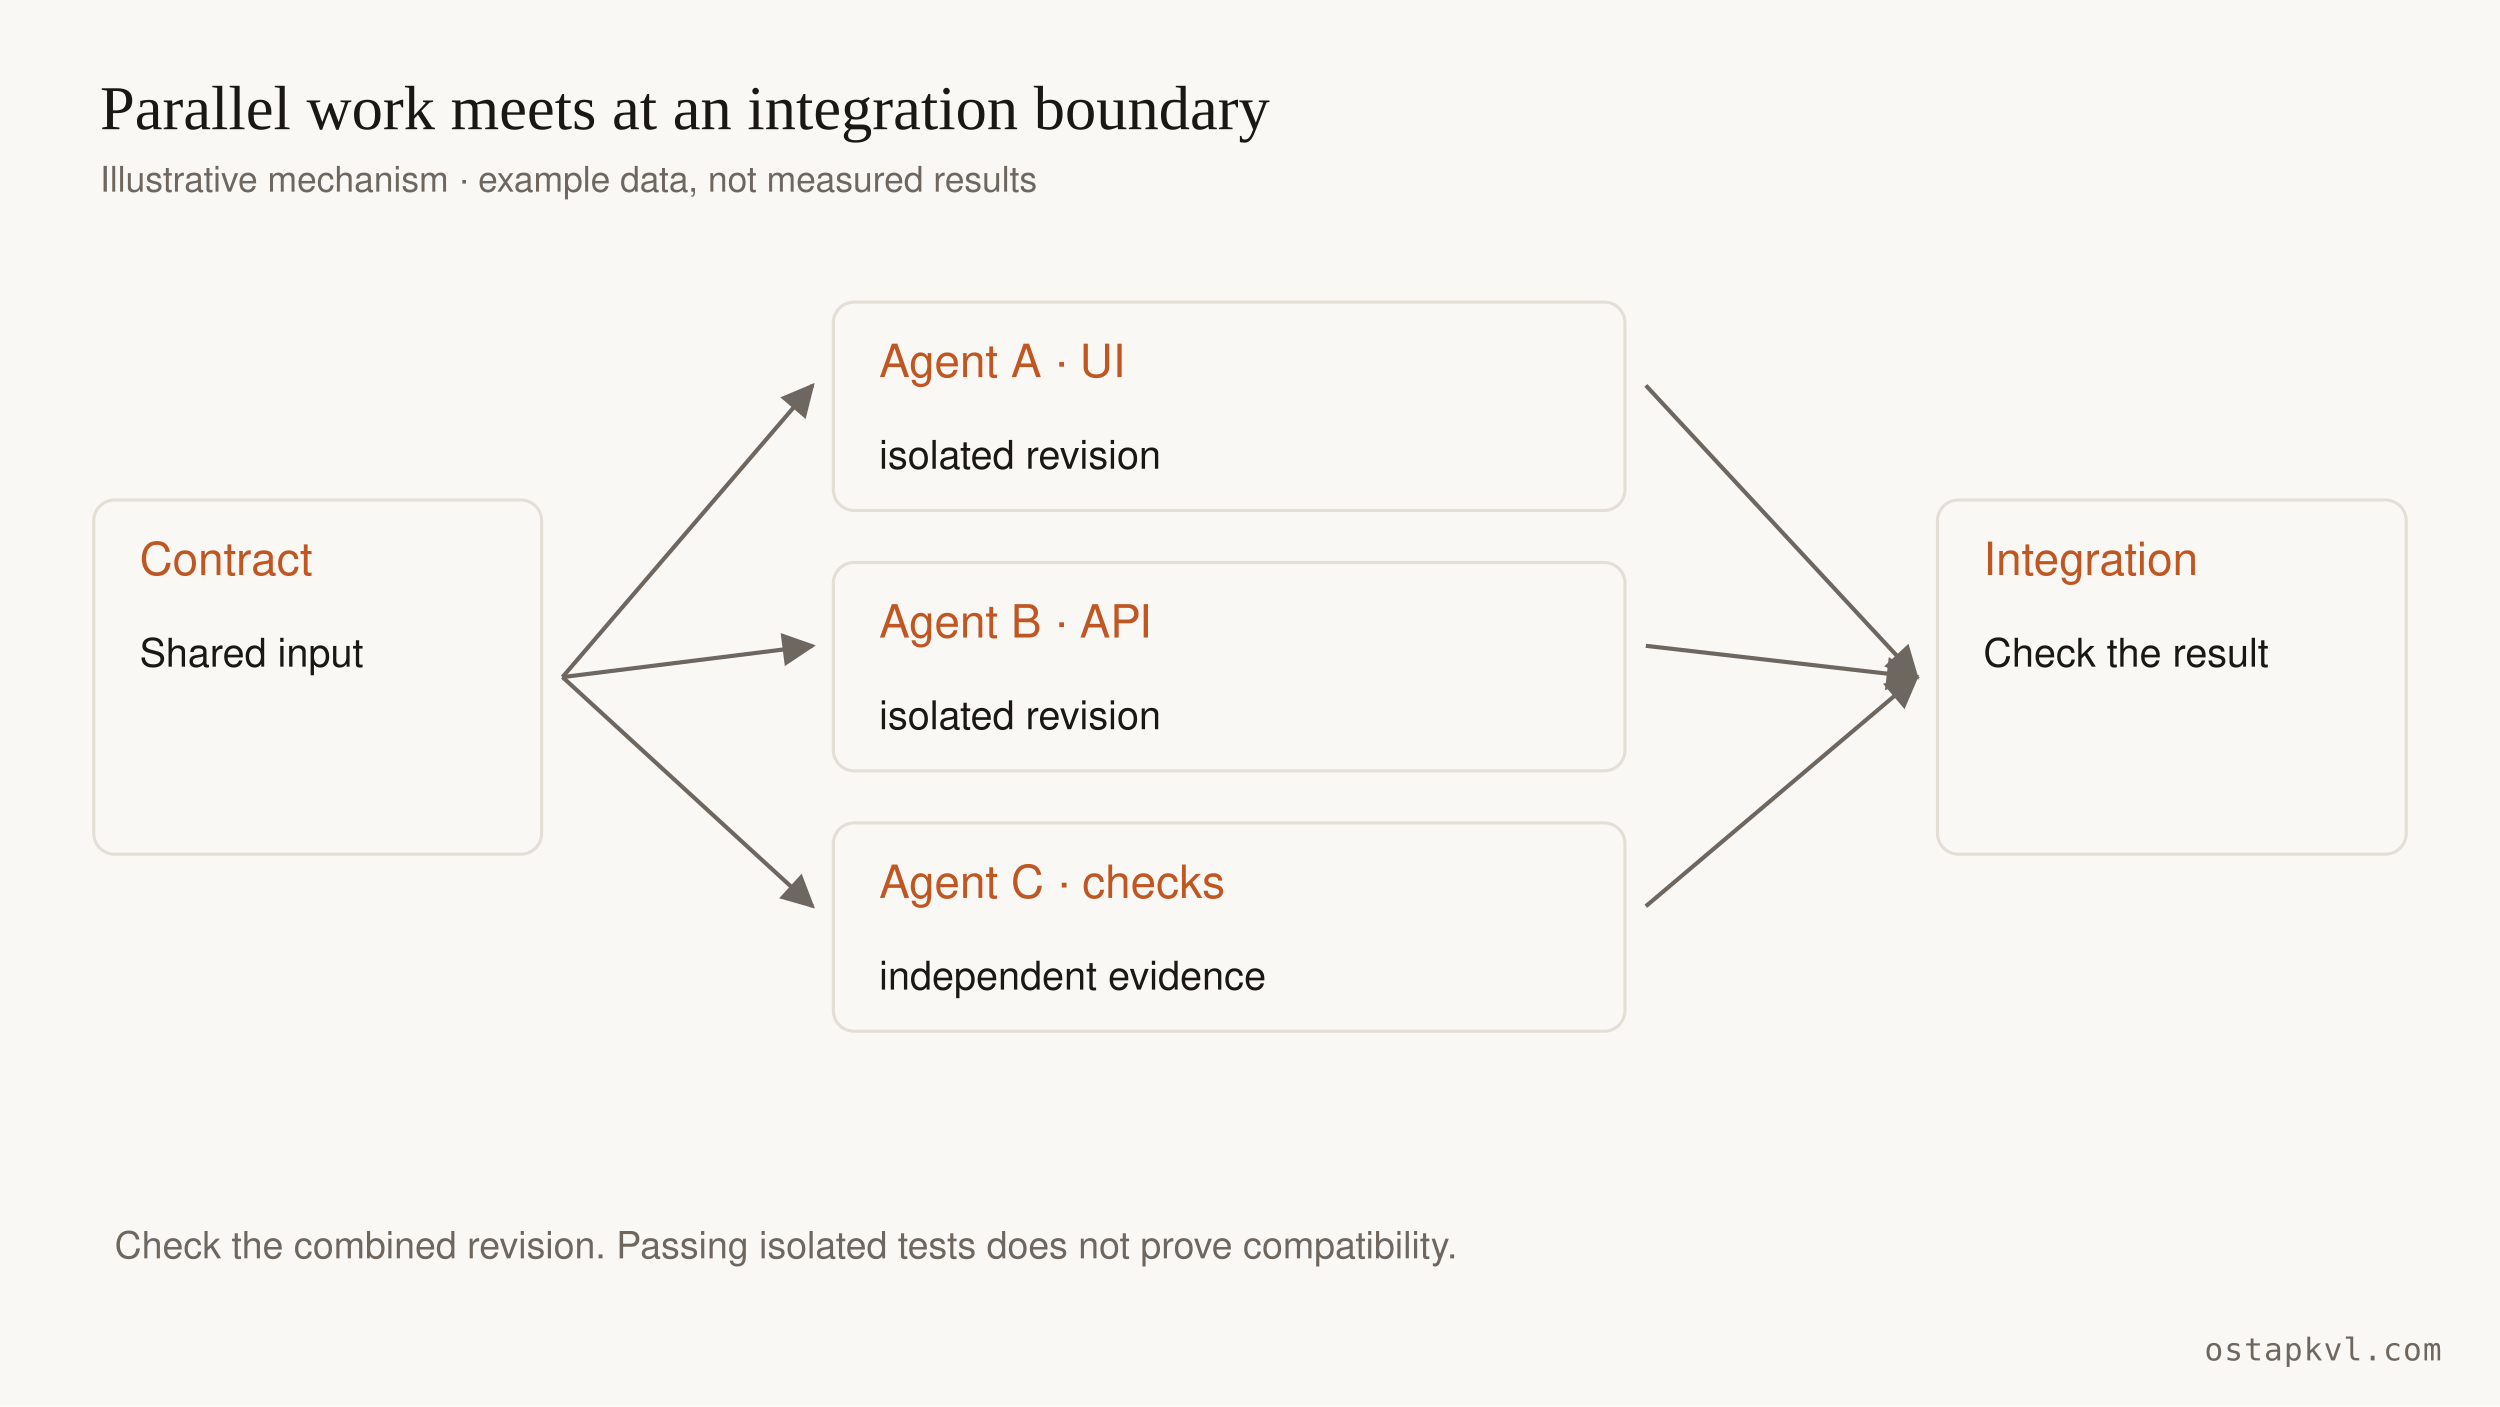
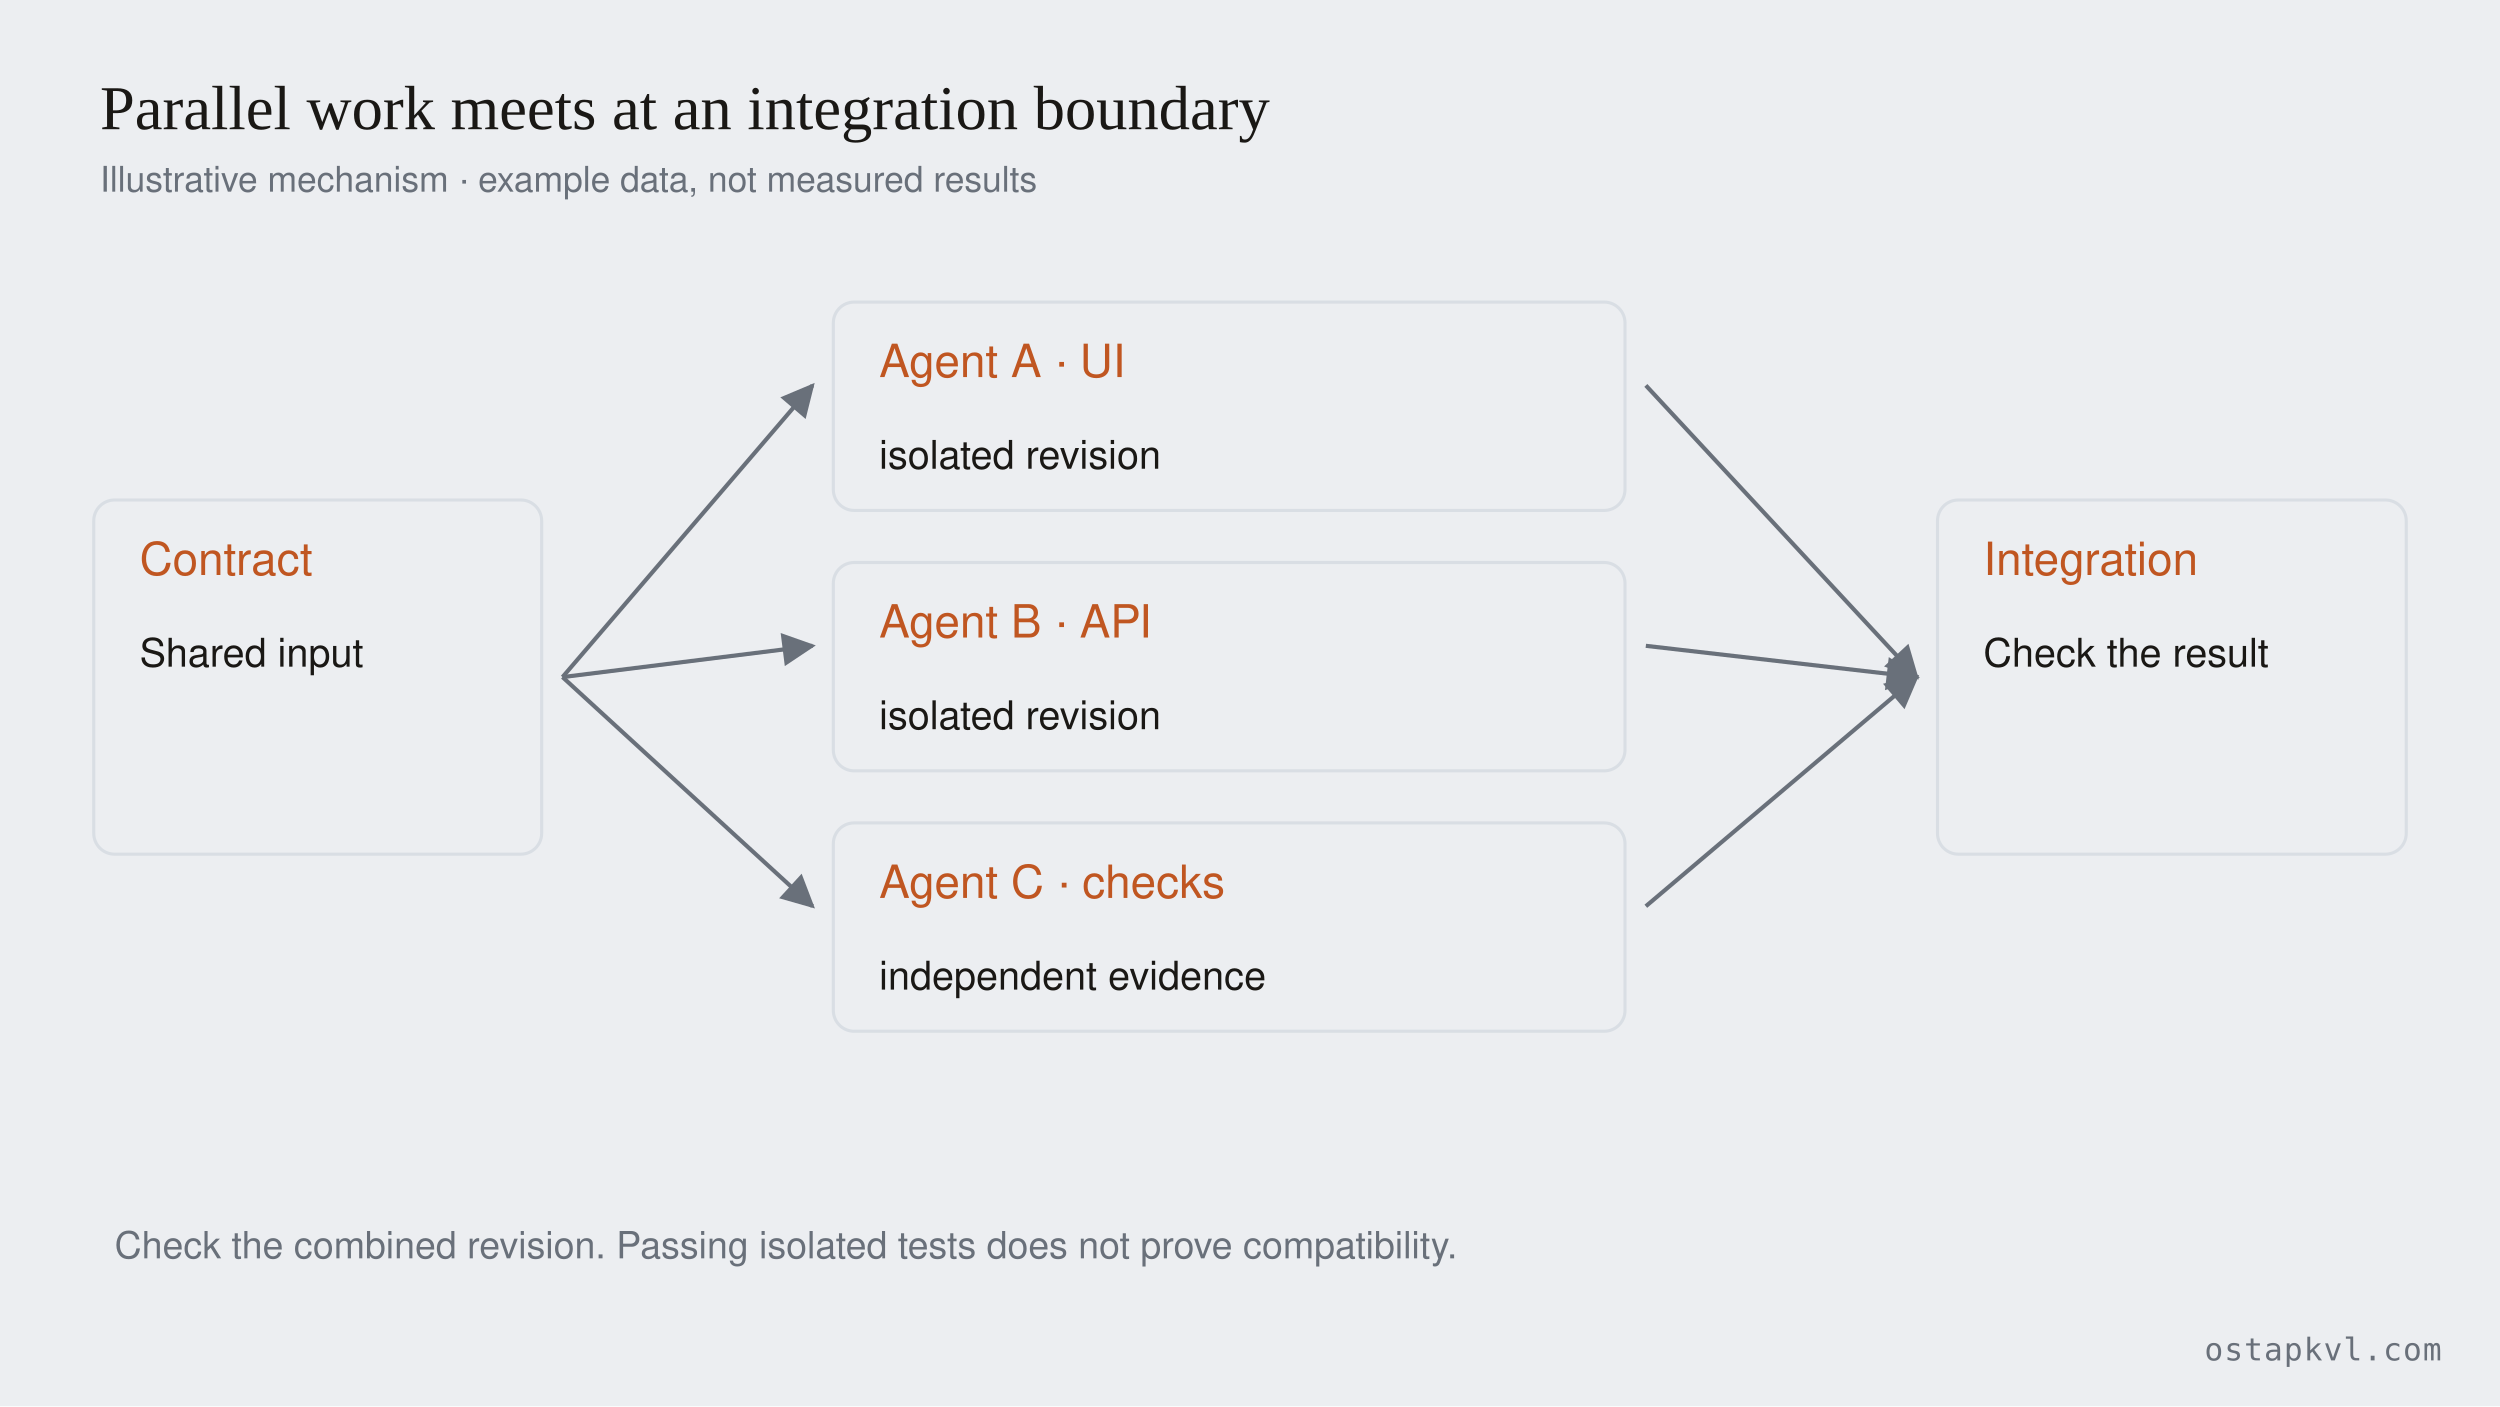
<svg xmlns="http://www.w3.org/2000/svg" width="1200" height="675" viewBox="0 0 1200 675" role="img" aria-label="Parallel work meets at an integration boundary">
  <defs>
    <marker id="arr" viewBox="0 0 10 10" refX="9" refY="5" markerWidth="8" markerHeight="8" orient="auto-start-reverse">
-       <path d="M0,0 L10,5 L0,10 z" fill="#6E675F" />
+       <path d="M0,0 L10,5 L0,10 z" fill="#69707A" />
    </marker>
    <marker id="arrA" viewBox="0 0 10 10" refX="9" refY="5" markerWidth="8" markerHeight="8" orient="auto-start-reverse">
      <path d="M0,0 L10,5 L0,10 z" fill="#C05621" />
    </marker>
  </defs>
-   <rect width="100%" height="100%" fill="#FAF8F4" />
+   <rect width="100%" height="100%" fill="#ECEEF1" />
  <text x="48" y="62" font-family="Georgia, 'Times New Roman', serif" font-size="30" fill="#1A1815">Parallel work meets at an integration boundary</text>
-   <text x="48" y="92" font-family="'Helvetica Neue', Helvetica, Arial, sans-serif" font-size="17" fill="#6E675F">Illustrative mechanism · example data, not measured results</text>
-   <rect x="45" y="240" width="215" height="170" rx="10" fill="#FAF8F4" stroke="#E3DED6" stroke-width="1.5" />
+   <text x="48" y="92" font-family="'Helvetica Neue', Helvetica, Arial, sans-serif" font-size="17" fill="#69707A">Illustrative mechanism · example data, not measured results</text>
+   <rect x="45" y="240" width="215" height="170" rx="10" fill="#ECEEF1" stroke="#D9DEE4" stroke-width="1.5" />
  <text x="67" y="276" font-family="'Helvetica Neue', Helvetica, Arial, sans-serif" font-size="22" fill="#C05621">Contract</text>
  <text x="67" y="320" font-family="'Helvetica Neue', Helvetica, Arial, sans-serif" font-size="19" fill="#1A1815">Shared input</text>
-   <line x1="270" y1="325" x2="390" y2="185" stroke="#6E675F" stroke-width="2" marker-end="url(#arr)" />
-   <rect x="400" y="145" width="380" height="100" rx="10" fill="#FAF8F4" stroke="#E3DED6" stroke-width="1.5" />
+   <line x1="270" y1="325" x2="390" y2="185" stroke="#69707A" stroke-width="2" marker-end="url(#arr)" />
+   <rect x="400" y="145" width="380" height="100" rx="10" fill="#ECEEF1" stroke="#D9DEE4" stroke-width="1.5" />
  <text x="422" y="181" font-family="'Helvetica Neue', Helvetica, Arial, sans-serif" font-size="22" fill="#C05621">Agent A · UI</text>
  <text x="422" y="225" font-family="'Helvetica Neue', Helvetica, Arial, sans-serif" font-size="19" fill="#1A1815">isolated revision</text>
-   <line x1="790" y1="185" x2="920" y2="325" stroke="#6E675F" stroke-width="2" marker-end="url(#arr)" />
-   <line x1="270" y1="325" x2="390" y2="310" stroke="#6E675F" stroke-width="2" marker-end="url(#arr)" />
-   <rect x="400" y="270" width="380" height="100" rx="10" fill="#FAF8F4" stroke="#E3DED6" stroke-width="1.5" />
+   <line x1="790" y1="185" x2="920" y2="325" stroke="#69707A" stroke-width="2" marker-end="url(#arr)" />
+   <line x1="270" y1="325" x2="390" y2="310" stroke="#69707A" stroke-width="2" marker-end="url(#arr)" />
+   <rect x="400" y="270" width="380" height="100" rx="10" fill="#ECEEF1" stroke="#D9DEE4" stroke-width="1.5" />
  <text x="422" y="306" font-family="'Helvetica Neue', Helvetica, Arial, sans-serif" font-size="22" fill="#C05621">Agent B · API</text>
  <text x="422" y="350" font-family="'Helvetica Neue', Helvetica, Arial, sans-serif" font-size="19" fill="#1A1815">isolated revision</text>
-   <line x1="790" y1="310" x2="920" y2="325" stroke="#6E675F" stroke-width="2" marker-end="url(#arr)" />
-   <line x1="270" y1="325" x2="390" y2="435" stroke="#6E675F" stroke-width="2" marker-end="url(#arr)" />
-   <rect x="400" y="395" width="380" height="100" rx="10" fill="#FAF8F4" stroke="#E3DED6" stroke-width="1.5" />
+   <line x1="790" y1="310" x2="920" y2="325" stroke="#69707A" stroke-width="2" marker-end="url(#arr)" />
+   <line x1="270" y1="325" x2="390" y2="435" stroke="#69707A" stroke-width="2" marker-end="url(#arr)" />
+   <rect x="400" y="395" width="380" height="100" rx="10" fill="#ECEEF1" stroke="#D9DEE4" stroke-width="1.5" />
  <text x="422" y="431" font-family="'Helvetica Neue', Helvetica, Arial, sans-serif" font-size="22" fill="#C05621">Agent C · checks</text>
  <text x="422" y="475" font-family="'Helvetica Neue', Helvetica, Arial, sans-serif" font-size="19" fill="#1A1815">independent evidence</text>
-   <line x1="790" y1="435" x2="920" y2="325" stroke="#6E675F" stroke-width="2" marker-end="url(#arr)" />
-   <rect x="930" y="240" width="225" height="170" rx="10" fill="#FAF8F4" stroke="#E3DED6" stroke-width="1.5" />
+   <line x1="790" y1="435" x2="920" y2="325" stroke="#69707A" stroke-width="2" marker-end="url(#arr)" />
+   <rect x="930" y="240" width="225" height="170" rx="10" fill="#ECEEF1" stroke="#D9DEE4" stroke-width="1.5" />
  <text x="952" y="276" font-family="'Helvetica Neue', Helvetica, Arial, sans-serif" font-size="22" fill="#C05621">Integration</text>
  <text x="952" y="320" font-family="'Helvetica Neue', Helvetica, Arial, sans-serif" font-size="19" fill="#1A1815">Check the result</text>
-   <text x="55" y="604" font-family="'Helvetica Neue', Helvetica, Arial, sans-serif" font-size="18" fill="#6E675F">Check the combined revision. Passing isolated tests does not prove compatibility.</text>
-   <text x="1172" y="653" font-family="Menlo, Consolas, monospace" font-size="15" fill="#6E675F" text-anchor="end" letter-spacing="0.5">ostapkvl.com</text>
+   <text x="55" y="604" font-family="'Helvetica Neue', Helvetica, Arial, sans-serif" font-size="18" fill="#69707A">Check the combined revision. Passing isolated tests does not prove compatibility.</text>
+   <text x="1172" y="653" font-family="Menlo, Consolas, monospace" font-size="15" fill="#69707A" text-anchor="end" letter-spacing="0.5">ostapkvl.com</text>
</svg>
